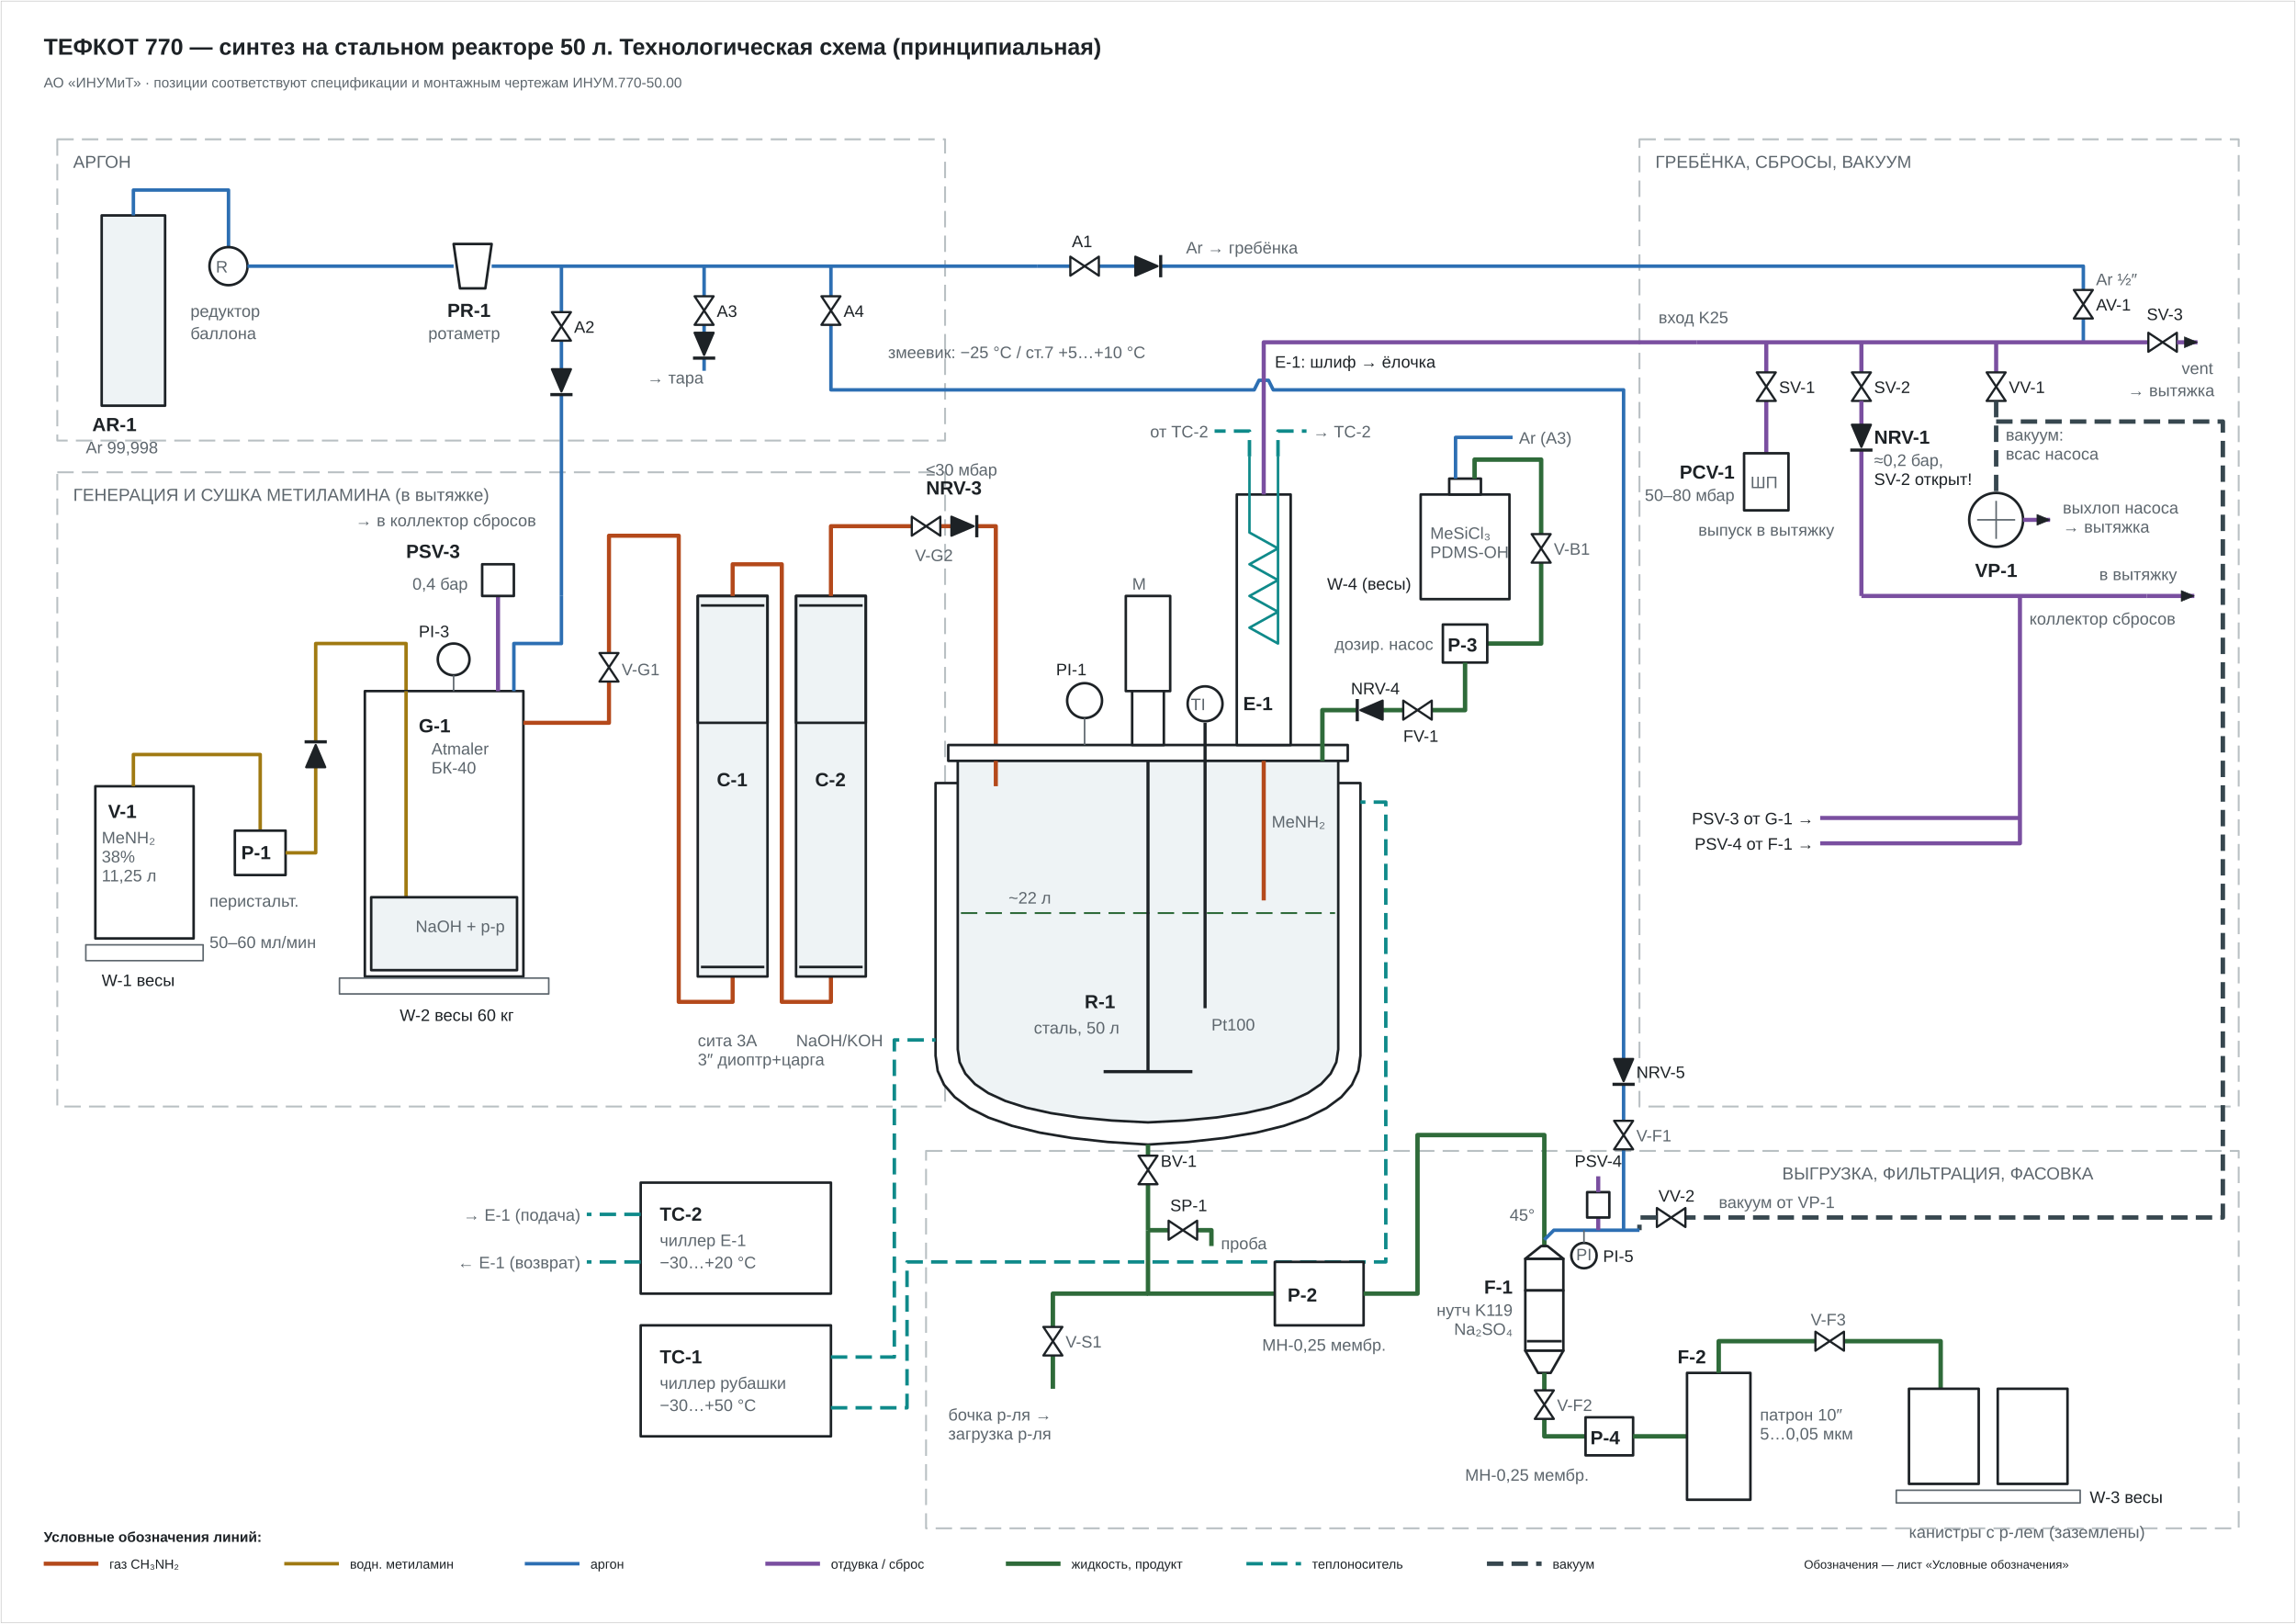
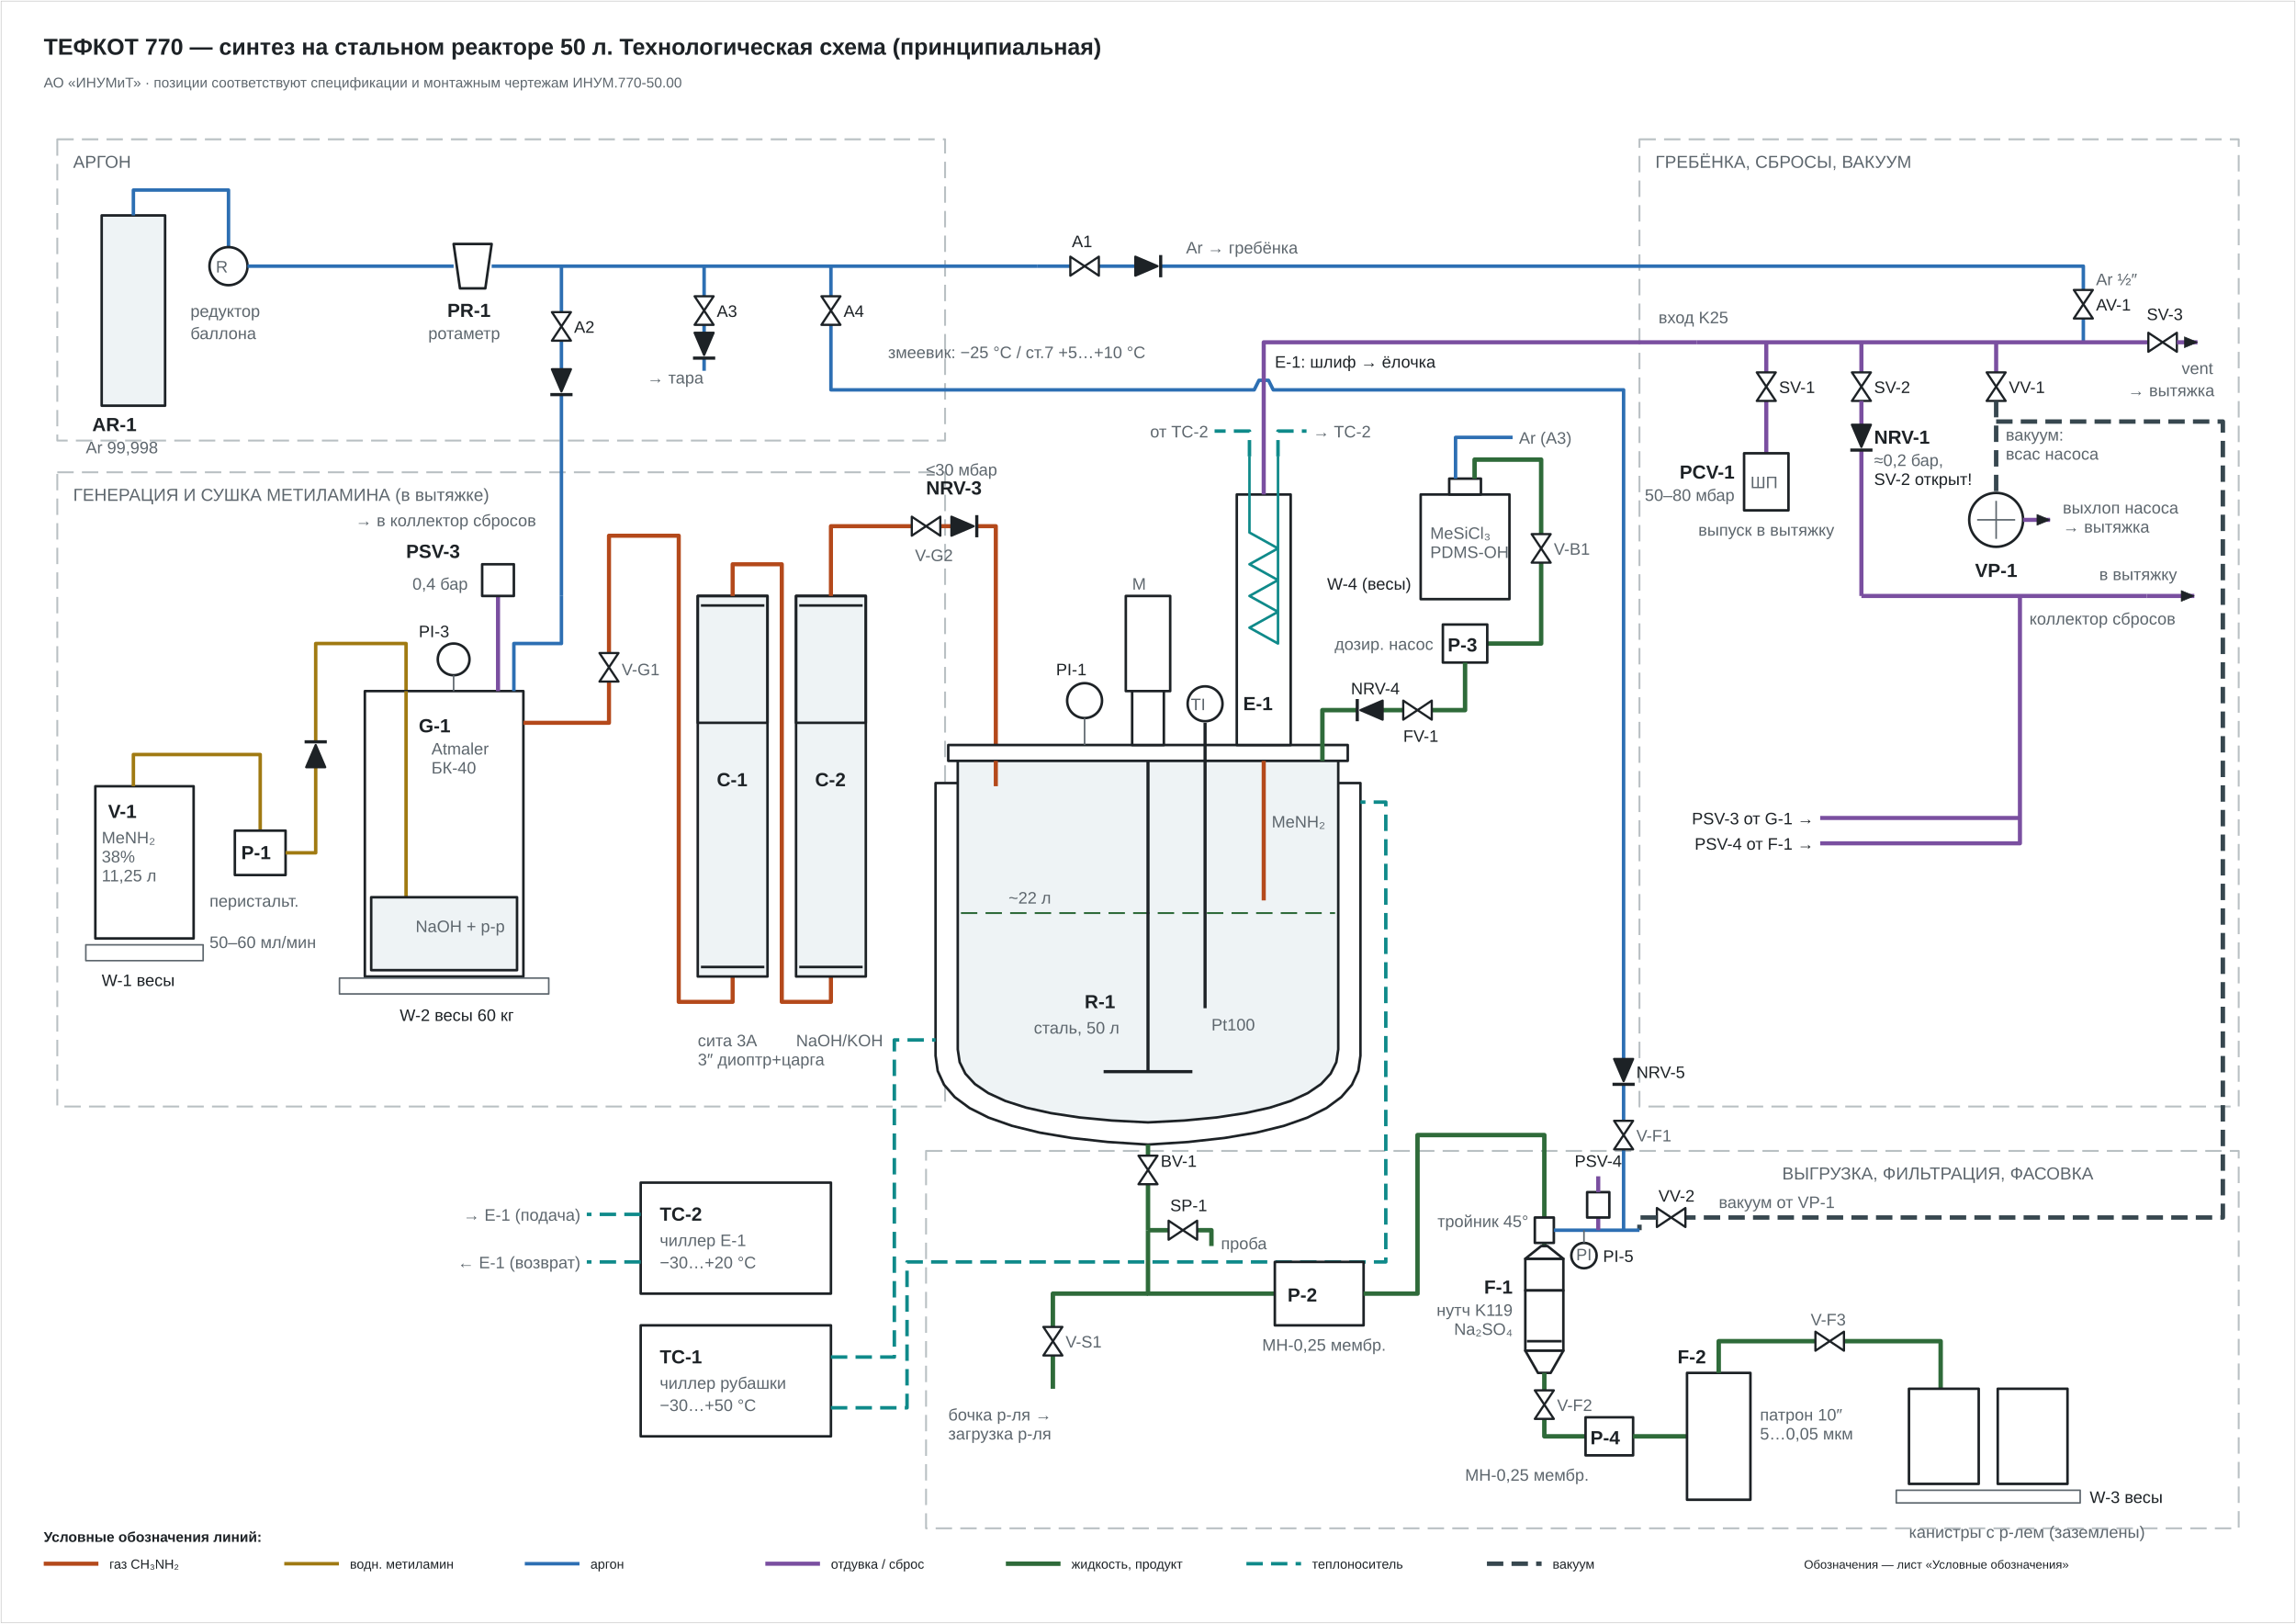
<svg xmlns="http://www.w3.org/2000/svg" viewBox="0 0 420.0 297.0" width="420.0mm" height="297.0mm" font-family="Arial, 'Liberation Sans', sans-serif">
  <rect width="100%" height="100%" fill="#fff" />
  <path d="M0.20,0.20 L419.80,0.20 L419.80,296.80 L0.20,296.80 Z" fill="none" stroke="#bbbbbb" stroke-width="0.1" stroke-linejoin="round" />
  <text x="8.00" y="10.00" font-size="4.2" text-anchor="start" fill="#1d2226" font-weight="bold">ТЕФКОТ 770 — синтез на стальном реакторе 50 л. Технологическая схема (принципиальная)</text>
  <text x="8.00" y="16.00" font-size="2.6" text-anchor="start" fill="#5d666d">АО «ИНУМиТ» · позиции соответствуют спецификации и монтажным чертежам ИНУМ.770-50.00</text>
  <path d="M10.48,25.48 L172.88,25.48 L172.88,80.58 L10.48,80.58 Z" fill="none" stroke="#b9c0c3" stroke-width="0.348" stroke-dasharray="3 1.5" stroke-linejoin="round" />
  <text x="13.38" y="30.70" font-size="3.19" text-anchor="start" fill="#5d666d">АРГОН</text>
  <path d="M10.48,86.38 L172.88,86.38 L172.88,202.38 L10.48,202.38 Z" fill="none" stroke="#b9c0c3" stroke-width="0.348" stroke-dasharray="3 1.5" stroke-linejoin="round" />
  <text x="13.38" y="91.60" font-size="3.19" text-anchor="start" fill="#5d666d">ГЕНЕРАЦИЯ И СУШКА МЕТИЛАМИНА (в вытяжке)</text>
  <path d="M299.90,25.48 L409.52,25.48 L409.52,202.38 L299.90,202.38 Z" fill="none" stroke="#b9c0c3" stroke-width="0.348" stroke-dasharray="3 1.5" stroke-linejoin="round" />
  <text x="302.80" y="30.70" font-size="3.19" text-anchor="start" fill="#5d666d">ГРЕБЁНКА, СБРОСЫ, ВАКУУМ</text>
  <path d="M169.40,210.50 L409.52,210.50 L409.52,279.52 L169.40,279.52 Z" fill="none" stroke="#b9c0c3" stroke-width="0.348" stroke-dasharray="3 1.5" stroke-linejoin="round" />
  <text x="326.00" y="215.72" font-size="3.19" text-anchor="start" fill="#5d666d">ВЫГРУЗКА, ФИЛЬТРАЦИЯ, ФАСОВКА</text>
  <path d="M18.60,39.40 L30.20,39.40 L30.20,74.20 L18.60,74.20 Z" fill="#eef3f5" stroke="#1d2226" stroke-width="0.464" stroke-linejoin="round" />
  <text x="16.86" y="78.84" font-size="3.48" text-anchor="start" fill="#1d2226" font-weight="bold">AR-1</text>
  <text x="15.70" y="82.90" font-size="3.045" text-anchor="start" fill="#5d666d">Ar 99,998</text>
  <path d="M24.40,39.40 L24.40,34.76 L41.80,34.76 L41.80,45.20" fill="none" stroke="#2d6fb3" stroke-width="0.638" stroke-linejoin="round" />
  <circle cx="41.80" cy="48.68" r="3.48" fill="#ffffff" stroke="#1d2226" stroke-width="0.464" />
  <text x="39.48" y="49.84" font-size="3.045" text-anchor="start" fill="#5d666d">R</text>
  <text x="34.84" y="57.96" font-size="3.045" text-anchor="start" fill="#5d666d">редуктор</text>
  <text x="34.84" y="62.02" font-size="3.045" text-anchor="start" fill="#5d666d">баллона</text>
  <path d="M45.28,48.68 L82.98,48.68" fill="none" stroke="#2d6fb3" stroke-width="0.638" stroke-linejoin="round" />
  <path d="M82.98,44.62 L89.94,44.62 L88.78,52.74 L84.14,52.74 Z" fill="#ffffff" stroke="#1d2226" stroke-width="0.464" stroke-linejoin="round" />
  <text x="81.82" y="57.96" font-size="3.48" text-anchor="start" fill="#1d2226" font-weight="bold">PR-1</text>
  <text x="78.34" y="62.02" font-size="3.045" text-anchor="start" fill="#5d666d">ротаметр</text>
  <path d="M89.94,48.68 L169.40,48.68 L189.70,48.68" fill="none" stroke="#2d6fb3" stroke-width="0.638" stroke-linejoin="round" />
  <path d="M102.70,48.68 L102.70,57.09" fill="none" stroke="#2d6fb3" stroke-width="0.638" stroke-linejoin="round" />
  <path d="M102.70,62.31 L102.70,67.53" fill="none" stroke="#2d6fb3" stroke-width="0.638" stroke-linejoin="round" />
  <path d="M102.70,72.17 L102.70,109.00" fill="none" stroke="#2d6fb3" stroke-width="0.638" stroke-linejoin="round" />
  <path d="M100.96,57.09 L104.44,62.31 L100.96,62.31 L104.44,57.09 Z" fill="#ffffff" stroke="#1d2226" stroke-width="0.406" stroke-linejoin="round" />
  <text x="105.02" y="60.86" font-size="3.045" text-anchor="start" fill="#1d2226">A2</text>
  <path d="M100.96,67.53 L102.70,71.59 L104.44,67.53 Z" fill="#1d2226" stroke="#1d2226" stroke-width="0.406" stroke-linejoin="round" />
  <path d="M100.67,72.17 L104.73,72.17" fill="none" stroke="#1d2226" stroke-width="0.58" stroke-linejoin="round" />
  <path d="M128.80,48.68 L128.80,54.19" fill="none" stroke="#2d6fb3" stroke-width="0.638" stroke-linejoin="round" />
  <path d="M128.80,59.41 L128.80,60.86" fill="none" stroke="#2d6fb3" stroke-width="0.638" stroke-linejoin="round" />
  <path d="M128.80,65.50 L128.80,67.82" fill="none" stroke="#2d6fb3" stroke-width="0.638" stroke-linejoin="round" />
  <path d="M127.06,54.19 L130.54,59.41 L127.06,59.41 L130.54,54.19 Z" fill="#ffffff" stroke="#1d2226" stroke-width="0.406" stroke-linejoin="round" />
  <path d="M127.06,60.86 L128.80,64.92 L130.54,60.86 Z" fill="#1d2226" stroke="#1d2226" stroke-width="0.406" stroke-linejoin="round" />
  <path d="M126.77,65.50 L130.83,65.50" fill="none" stroke="#1d2226" stroke-width="0.58" stroke-linejoin="round" />
  <text x="131.12" y="57.96" font-size="3.045" text-anchor="start" fill="#1d2226">A3</text>
  <text x="118.36" y="70.14" font-size="3.045" text-anchor="start" fill="#5d666d">→ тара</text>
  <path d="M152.00,48.68 L152.00,54.19" fill="none" stroke="#2d6fb3" stroke-width="0.638" stroke-linejoin="round" />
  <path d="M152.00,59.41 L152.00,71.30 L229.43,71.30 L230.30,69.56 L232.04,69.56 L232.91,71.30 L297.00,71.30 L297.00,193.68" fill="none" stroke="#2d6fb3" stroke-width="0.638" stroke-linejoin="round" />
  <path d="M297.00,198.32 L297.00,204.99" fill="none" stroke="#2d6fb3" stroke-width="0.638" stroke-linejoin="round" />
  <path d="M297.00,210.21 L297.00,225.00" fill="none" stroke="#2d6fb3" stroke-width="0.638" stroke-linejoin="round" />
  <path d="M150.26,54.19 L153.74,59.41 L150.26,59.41 L153.74,54.19 Z" fill="#ffffff" stroke="#1d2226" stroke-width="0.406" stroke-linejoin="round" />
  <text x="154.32" y="57.96" font-size="3.045" text-anchor="start" fill="#1d2226">A4</text>
  <path d="M295.26,193.68 L297.00,197.74 L298.74,193.68 Z" fill="#1d2226" stroke="#1d2226" stroke-width="0.406" stroke-linejoin="round" />
  <path d="M294.97,198.32 L299.03,198.32" fill="none" stroke="#1d2226" stroke-width="0.58" stroke-linejoin="round" />
  <text x="299.32" y="197.16" font-size="3.045" text-anchor="start" fill="#1d2226">NRV-5</text>
  <path d="M295.26,204.99 L298.74,210.21 L295.26,210.21 L298.74,204.99 Z" fill="#ffffff" stroke="#1d2226" stroke-width="0.406" stroke-linejoin="round" />
  <text x="299.32" y="208.76" font-size="3.045" text-anchor="start" fill="#5d666d">V-F1</text>
  <path d="M189.70,48.68 L195.79,48.68" fill="none" stroke="#2d6fb3" stroke-width="0.638" stroke-linejoin="round" />
  <path d="M201.01,48.68 L207.68,48.68" fill="none" stroke="#2d6fb3" stroke-width="0.638" stroke-linejoin="round" />
  <path d="M212.32,48.68 L381.10,48.68 L381.10,53.03" fill="none" stroke="#2d6fb3" stroke-width="0.638" stroke-linejoin="round" />
  <path d="M381.10,58.25 L381.10,62.60" fill="none" stroke="#2d6fb3" stroke-width="0.638" stroke-linejoin="round" />
  <path d="M195.79,46.94 L201.01,50.42 L201.01,46.94 L195.79,50.42 Z" fill="#ffffff" stroke="#1d2226" stroke-width="0.406" stroke-linejoin="round" />
  <text x="196.08" y="45.20" font-size="3.045" text-anchor="start" fill="#1d2226">A1</text>
  <path d="M207.68,46.94 L211.74,48.68 L207.68,50.42 Z" fill="#1d2226" stroke="#1d2226" stroke-width="0.406" stroke-linejoin="round" />
  <path d="M212.32,46.65 L212.32,50.71" fill="none" stroke="#1d2226" stroke-width="0.58" stroke-linejoin="round" />
  <text x="216.96" y="46.36" font-size="3.045" text-anchor="start" fill="#5d666d">Ar → гребёнка</text>
  <path d="M17.44,143.80 L35.42,143.80 L35.42,171.64 L17.44,171.64 Z" fill="#ffffff" stroke="#1d2226" stroke-width="0.464" stroke-linejoin="round" />
  <text x="19.76" y="149.60" font-size="3.48" text-anchor="start" fill="#1d2226" font-weight="bold">V-1</text>
  <text x="18.60" y="154.24" font-size="3.045" text-anchor="start" fill="#5d666d">MeNH₂</text>
  <text x="18.60" y="157.72" font-size="3.045" text-anchor="start" fill="#5d666d">38%</text>
  <text x="18.60" y="161.20" font-size="3.045" text-anchor="start" fill="#5d666d">11,25 л</text>
  <path d="M15.70,172.80 L37.16,172.80 L37.16,175.70 L15.70,175.70 Z" fill="none" stroke="#5d666d" stroke-width="0.29" stroke-linejoin="round" />
  <text x="18.60" y="180.34" font-size="3.045" text-anchor="start" fill="#1d2226">W-1 весы</text>
  <path d="M24.40,143.80 L24.40,138.00 L47.60,138.00 L47.60,151.92" fill="none" stroke="#a07a12" stroke-width="0.638" stroke-linejoin="round" />
  <path d="M42.96,151.92 L52.24,151.92 L52.24,160.04 L42.96,160.04 Z" fill="#ffffff" stroke="#1d2226" stroke-width="0.464" stroke-linejoin="round" />
  <text x="44.12" y="157.14" font-size="3.48" text-anchor="start" fill="#1d2226" font-weight="bold">P-1</text>
  <text x="38.32" y="165.84" font-size="3.045" text-anchor="start" fill="#5d666d">перистальт.</text>
  <text x="38.32" y="173.38" font-size="3.045" text-anchor="start" fill="#5d666d">50–60 мл/мин</text>
  <path d="M52.24,155.98 L57.75,155.98 L57.75,140.32" fill="none" stroke="#a07a12" stroke-width="0.638" stroke-linejoin="round" />
  <path d="M57.75,135.68 L57.75,117.70 L74.28,117.70 L74.28,126.40" fill="none" stroke="#a07a12" stroke-width="0.638" stroke-linejoin="round" />
  <path d="M56.01,140.32 L57.75,136.26 L59.49,140.32 Z" fill="#1d2226" stroke="#1d2226" stroke-width="0.406" stroke-linejoin="round" />
  <path d="M55.72,135.68 L59.78,135.68" fill="none" stroke="#1d2226" stroke-width="0.58" stroke-linejoin="round" />
  <path d="M66.74,126.40 L95.74,126.40 L95.74,178.60 L66.74,178.60 Z" fill="#ffffff" stroke="#1d2226" stroke-width="0.464" stroke-linejoin="round" />
  <path d="M74.28,126.40 L74.28,172.80" fill="none" stroke="#a07a12" stroke-width="0.638" stroke-linejoin="round" />
  <path d="M67.90,164.10 L94.58,164.10 L94.58,177.44 L67.90,177.44 Z" fill="#eef3f5" stroke="#1d2226" stroke-width="0.464" stroke-linejoin="round" />
  <text x="76.02" y="170.48" font-size="3.045" text-anchor="start" fill="#5d666d">NaOH + р-р</text>
  <text x="76.60" y="133.94" font-size="3.48" text-anchor="start" fill="#1d2226" font-weight="bold">G-1</text>
  <text x="78.92" y="138.00" font-size="3.045" text-anchor="start" fill="#5d666d">Atmaler</text>
  <text x="78.92" y="141.48" font-size="3.045" text-anchor="start" fill="#5d666d">БК-40</text>
  <path d="M62.10,178.89 L100.38,178.89 L100.38,181.79 L62.10,181.79 Z" fill="none" stroke="#5d666d" stroke-width="0.29" stroke-linejoin="round" />
  <text x="73.12" y="186.72" font-size="3.045" text-anchor="start" fill="#1d2226">W-2 весы 60 кг</text>
  <path d="M91.10,126.40 L91.10,117.70 L91.10,109.00" fill="none" stroke="#7a4fa0" stroke-width="0.754" stroke-linejoin="round" />
  <path d="M88.20,103.20 L94.00,103.20 L94.00,109.00 L88.20,109.00 Z" fill="#ffffff" stroke="#1d2226" stroke-width="0.464" stroke-linejoin="round" />
  <text x="74.28" y="102.04" font-size="3.48" text-anchor="start" fill="#1d2226" font-weight="bold">PSV-3</text>
  <text x="75.44" y="107.84" font-size="3.045" text-anchor="start" fill="#5d666d">0,4 бар</text>
  <text x="65.00" y="96.24" font-size="3.045" text-anchor="start" fill="#5d666d">→ в коллектор сбросов</text>
  <circle cx="82.98" cy="120.60" r="2.90" fill="#ffffff" stroke="#1d2226" stroke-width="0.464" />
  <path d="M82.98,123.50 L82.98,126.40" fill="none" stroke="#5d666d" stroke-width="0.29" stroke-linejoin="round" />
  <text x="76.60" y="116.54" font-size="3.045" text-anchor="start" fill="#1d2226">PI-3</text>
  <path d="M102.70,109.00 L102.70,117.70 L94.00,117.70 L94.00,126.40" fill="none" stroke="#2d6fb3" stroke-width="0.638" stroke-linejoin="round" />
  <path d="M95.74,132.20 L111.40,132.20 L111.40,124.66" fill="none" stroke="#b4491b" stroke-width="0.754" stroke-linejoin="round" />
  <path d="M111.40,119.44 L111.40,97.98 L124.16,97.98 L124.16,183.24 L134.02,183.24 L134.02,178.60" fill="none" stroke="#b4491b" stroke-width="0.754" stroke-linejoin="round" />
  <path d="M109.66,119.44 L113.14,124.66 L109.66,124.66 L113.14,119.44 Z" fill="#ffffff" stroke="#1d2226" stroke-width="0.406" stroke-linejoin="round" />
  <text x="113.72" y="123.50" font-size="3.045" text-anchor="start" fill="#5d666d">V-G1</text>
  <path d="M127.64,109.00 L140.40,109.00 L140.40,178.60 L127.64,178.60 Z" fill="#eef3f5" stroke="#1d2226" stroke-width="0.464" stroke-linejoin="round" />
  <path d="M127.64,109.00 L140.40,109.00 L140.40,132.20 L127.64,132.20 Z" fill="none" stroke="#1d2226" stroke-width="0.464" stroke-linejoin="round" />
  <path d="M128.22,110.74 L139.82,110.74" fill="none" stroke="#1d2226" stroke-width="0.464" stroke-linejoin="round" />
  <path d="M128.22,176.86 L139.82,176.86" fill="none" stroke="#1d2226" stroke-width="0.464" stroke-linejoin="round" />
  <text x="131.12" y="143.80" font-size="3.48" text-anchor="start" fill="#1d2226" font-weight="bold">C-1</text>
  <text x="127.64" y="191.36" font-size="3.045" text-anchor="start" fill="#5d666d">сита 3A</text>
  <text x="127.64" y="194.84" font-size="3.045" text-anchor="start" fill="#5d666d">3″ диоптр+царга</text>
  <path d="M134.02,109.00 L134.02,103.20 L143.01,103.20 L143.01,183.24 L152.00,183.24 L152.00,178.60" fill="none" stroke="#b4491b" stroke-width="0.754" stroke-linejoin="round" />
  <path d="M145.62,109.00 L158.38,109.00 L158.38,178.60 L145.62,178.60 Z" fill="#eef3f5" stroke="#1d2226" stroke-width="0.464" stroke-linejoin="round" />
  <path d="M145.62,109.00 L158.38,109.00 L158.38,132.20 L145.62,132.20 Z" fill="none" stroke="#1d2226" stroke-width="0.464" stroke-linejoin="round" />
  <path d="M146.20,110.74 L157.80,110.74" fill="none" stroke="#1d2226" stroke-width="0.464" stroke-linejoin="round" />
  <path d="M146.20,176.86 L157.80,176.86" fill="none" stroke="#1d2226" stroke-width="0.464" stroke-linejoin="round" />
  <text x="149.10" y="143.80" font-size="3.48" text-anchor="start" fill="#1d2226" font-weight="bold">C-2</text>
  <text x="145.62" y="191.36" font-size="3.045" text-anchor="start" fill="#5d666d">NaOH/KOH</text>
  <path d="M152.00,109.00 L152.00,96.24 L166.79,96.24" fill="none" stroke="#b4491b" stroke-width="0.754" stroke-linejoin="round" />
  <path d="M172.01,96.24 L174.04,96.24" fill="none" stroke="#b4491b" stroke-width="0.754" stroke-linejoin="round" />
  <path d="M178.68,96.24 L182.16,96.24 L182.16,136.26" fill="none" stroke="#b4491b" stroke-width="0.754" stroke-linejoin="round" />
  <path d="M166.79,94.50 L172.01,97.98 L172.01,94.50 L166.79,97.98 Z" fill="#ffffff" stroke="#1d2226" stroke-width="0.406" stroke-linejoin="round" />
  <text x="167.37" y="102.62" font-size="3.045" text-anchor="start" fill="#5d666d">V-G2</text>
  <path d="M174.04,94.50 L178.10,96.24 L174.04,97.98 Z" fill="#1d2226" stroke="#1d2226" stroke-width="0.406" stroke-linejoin="round" />
  <path d="M178.68,94.21 L178.68,98.27" fill="none" stroke="#1d2226" stroke-width="0.58" stroke-linejoin="round" />
  <text x="169.40" y="90.44" font-size="3.48" text-anchor="start" fill="#1d2226" font-weight="bold">NRV-3</text>
  <text x="169.40" y="86.96" font-size="3.045" text-anchor="start" fill="#5d666d">≤30 мбар</text>
  <path d="M171.14,143.22 L171.14,193.10 L171.53,195.87 L172.69,198.39 L174.64,200.65 L177.36,202.66 L180.85,204.41 L185.13,205.91 L190.18,207.15 L196.01,208.13 L202.62,208.86 L210.00,209.34 L217.38,208.86 L223.99,208.13 L229.82,207.15 L234.87,205.91 L239.14,204.41 L242.64,202.66 L245.36,200.65 L247.31,198.39 L248.47,195.87 L248.86,193.10 L248.86,143.22 Z" fill="#ffffff" stroke="#1d2226" stroke-width="0.464" stroke-linejoin="round" />
  <path d="M175.20,138.00 L175.20,191.94 L175.55,194.27 L176.59,196.37 L178.33,198.26 L180.77,199.92 L183.90,201.36 L187.73,202.59 L192.25,203.59 L197.47,204.38 L203.39,204.94 L210.00,205.28 L216.61,204.94 L222.53,204.38 L227.75,203.59 L232.27,202.59 L236.10,201.36 L239.23,199.92 L241.67,198.26 L243.41,196.37 L244.45,194.27 L244.80,191.94 L244.80,138.00 Z" fill="#eef3f5" stroke="#1d2226" stroke-width="0.464" stroke-linejoin="round" />
  <path d="M173.46,136.26 L246.54,136.26 L246.54,139.16 L173.46,139.16 Z" fill="#ffffff" stroke="#1d2226" stroke-width="0.464" stroke-linejoin="round" />
  <path d="M175.78,167.00 L244.22,167.00" fill="none" stroke="#2f6b3a" stroke-width="0.348" stroke-dasharray="3 1.5" stroke-linejoin="round" />
  <text x="184.48" y="165.26" font-size="3.045" text-anchor="start" fill="#5d666d">~22 л</text>
  <text x="198.40" y="184.40" font-size="3.48" text-anchor="start" fill="#1d2226" font-weight="bold">R-1</text>
  <text x="189.12" y="189.04" font-size="3.045" text-anchor="start" fill="#5d666d">сталь, 50 л</text>
  <path d="M182.16,139.16 L182.16,143.80" fill="none" stroke="#b4491b" stroke-width="0.754" stroke-linejoin="round" />
  <path d="M231.17,139.16 L231.17,164.68" fill="none" stroke="#b4491b" stroke-width="0.754" stroke-linejoin="round" />
  <text x="232.62" y="151.34" font-size="3.045" text-anchor="start" fill="#5d666d">MeNH₂</text>
  <circle cx="198.40" cy="128.14" r="3.19" fill="#ffffff" stroke="#1d2226" stroke-width="0.464" />
  <path d="M198.40,131.33 L198.40,136.26" fill="none" stroke="#5d666d" stroke-width="0.29" stroke-linejoin="round" />
  <text x="193.18" y="123.50" font-size="3.045" text-anchor="start" fill="#1d2226">PI-1</text>
  <path d="M205.94,109.00 L214.06,109.00 L214.06,126.40 L205.94,126.40 Z" fill="#ffffff" stroke="#1d2226" stroke-width="0.464" stroke-linejoin="round" />
  <text x="207.10" y="107.84" font-size="3.045" text-anchor="start" fill="#5d666d">M</text>
  <path d="M207.10,126.40 L212.90,126.40 L212.90,136.26 L207.10,136.26 Z" fill="#ffffff" stroke="#1d2226" stroke-width="0.464" stroke-linejoin="round" />
  <path d="M210.00,139.16 L210.00,196.00" fill="none" stroke="#1d2226" stroke-width="0.58" stroke-linejoin="round" />
  <path d="M201.88,196.00 L218.12,196.00" fill="none" stroke="#1d2226" stroke-width="0.58" stroke-linejoin="round" />
  <path d="M220.44,132.20 L220.44,184.40" fill="none" stroke="#1d2226" stroke-width="0.58" stroke-linejoin="round" />
  <circle cx="220.44" cy="128.72" r="3.19" fill="#ffffff" stroke="#1d2226" stroke-width="0.464" />
  <text x="217.83" y="129.88" font-size="3.045" text-anchor="start" fill="#5d666d">TI</text>
  <text x="221.60" y="188.46" font-size="3.045" text-anchor="start" fill="#5d666d">Pt100</text>
  <path d="M226.24,90.44 L236.10,90.44 L236.10,136.26 L226.24,136.26 Z" fill="#ffffff" stroke="#1d2226" stroke-width="0.464" stroke-linejoin="round" />
  <path d="M228.56,83.48 L228.56,97.40 L233.78,100.30 L228.56,103.20 L233.78,106.10 L228.56,109.00 L233.78,111.90 L228.56,114.80 L233.78,117.70 L233.78,83.48" fill="none" stroke="#0f8a8a" stroke-width="0.464" stroke-linejoin="round" />
  <path d="M228.56,83.48 L228.56,78.84 L222.18,78.84" fill="none" stroke="#0f8a8a" stroke-width="0.638" stroke-dasharray="3 1.5" stroke-linejoin="round" />
  <path d="M233.78,83.48 L233.78,78.84 L239.00,78.84" fill="none" stroke="#0f8a8a" stroke-width="0.638" stroke-dasharray="3 1.5" stroke-linejoin="round" />
  <text x="240.16" y="80.00" font-size="3.045" text-anchor="start" fill="#5d666d">→ TC-2</text>
  <text x="221.02" y="80.00" font-size="3.045" text-anchor="end" fill="#5d666d">от TC-2</text>
  <text x="227.40" y="129.88" font-size="3.48" text-anchor="start" fill="#1d2226" font-weight="bold">E-1</text>
  <text x="162.44" y="65.50" font-size="3.045" text-anchor="start" fill="#5d666d">змеевик: −25 °C / ст.7 +5…+10 °C</text>
  <path d="M259.88,90.44 L276.12,90.44 L276.12,109.58 L259.88,109.58 Z" fill="#ffffff" stroke="#1d2226" stroke-width="0.464" stroke-linejoin="round" />
  <path d="M265.10,87.54 L270.90,87.54 L270.90,90.44 L265.10,90.44 Z" fill="#ffffff" stroke="#1d2226" stroke-width="0.464" stroke-linejoin="round" />
  <text x="261.62" y="98.56" font-size="3.045" text-anchor="start" fill="#5d666d">MeSiCl₃</text>
  <text x="261.62" y="102.04" font-size="3.045" text-anchor="start" fill="#5d666d">PDMS-OH</text>
  <text x="258.14" y="107.84" font-size="3.045" text-anchor="end" fill="#1d2226">W-4 (весы)</text>
  <path d="M266.26,87.54 L266.26,80.00 L276.70,80.00" fill="none" stroke="#2d6fb3" stroke-width="0.638" stroke-linejoin="round" />
  <text x="277.86" y="81.16" font-size="3.045" text-anchor="start" fill="#5d666d">Ar (A3)</text>
  <path d="M269.74,87.54 L269.74,84.06 L281.92,84.06 L281.92,97.69" fill="none" stroke="#2f6b3a" stroke-width="0.812" stroke-linejoin="round" />
  <path d="M281.92,102.91 L281.92,117.70 L272.06,117.70" fill="none" stroke="#2f6b3a" stroke-width="0.812" stroke-linejoin="round" />
  <path d="M280.18,97.69 L283.66,102.91 L280.18,102.91 L283.66,97.69 Z" fill="#ffffff" stroke="#1d2226" stroke-width="0.406" stroke-linejoin="round" />
  <text x="284.24" y="101.46" font-size="3.045" text-anchor="start" fill="#5d666d">V-B1</text>
  <path d="M263.94,114.22 L272.06,114.22 L272.06,121.18 L263.94,121.18 Z" fill="#ffffff" stroke="#1d2226" stroke-width="0.464" stroke-linejoin="round" />
  <text x="264.81" y="119.15" font-size="3.48" text-anchor="start" fill="#1d2226" font-weight="bold">P-3</text>
  <text x="262.20" y="118.86" font-size="3.045" text-anchor="end" fill="#5d666d">дозир. насос</text>
  <path d="M268.00,121.18 L268.00,129.88 L261.91,129.88" fill="none" stroke="#2f6b3a" stroke-width="0.812" stroke-linejoin="round" />
  <path d="M256.69,129.88 L252.92,129.88" fill="none" stroke="#2f6b3a" stroke-width="0.812" stroke-linejoin="round" />
  <path d="M248.28,129.88 L241.90,129.88 L241.90,139.16" fill="none" stroke="#2f6b3a" stroke-width="0.812" stroke-linejoin="round" />
  <path d="M256.69,128.14 L261.91,131.62 L261.91,128.14 L256.69,131.62 Z" fill="#ffffff" stroke="#1d2226" stroke-width="0.406" stroke-linejoin="round" />
  <text x="256.69" y="135.68" font-size="3.045" text-anchor="start" fill="#1d2226">FV-1</text>
  <path d="M252.92,128.14 L248.86,129.88 L252.92,131.62 Z" fill="#1d2226" stroke="#1d2226" stroke-width="0.406" stroke-linejoin="round" />
  <path d="M248.28,127.85 L248.28,131.91" fill="none" stroke="#1d2226" stroke-width="0.58" stroke-linejoin="round" />
  <text x="247.12" y="126.98" font-size="3.045" text-anchor="start" fill="#1d2226">NRV-4</text>
  <path d="M231.17,90.44 L231.17,62.60 L310.34,62.60" fill="none" stroke="#7a4fa0" stroke-width="0.754" stroke-linejoin="round" />
  <text x="233.20" y="67.24" font-size="3.045" text-anchor="start" fill="#1d2226">E-1: шлиф → ёлочка</text>
  <path d="M117.20,242.40 L152.00,242.40 L152.00,262.70 L117.20,262.70 Z" fill="#ffffff" stroke="#1d2226" stroke-width="0.464" stroke-linejoin="round" />
  <text x="120.68" y="249.36" font-size="3.48" text-anchor="start" fill="#1d2226" font-weight="bold">TC-1</text>
  <text x="120.68" y="254.00" font-size="3.045" text-anchor="start" fill="#5d666d">чиллер рубашки</text>
  <text x="120.68" y="258.06" font-size="3.045" text-anchor="start" fill="#5d666d">−30…+50 °C</text>
  <path d="M117.20,216.30 L152.00,216.30 L152.00,236.60 L117.20,236.60 Z" fill="#ffffff" stroke="#1d2226" stroke-width="0.464" stroke-linejoin="round" />
  <text x="120.68" y="223.26" font-size="3.48" text-anchor="start" fill="#1d2226" font-weight="bold">TC-2</text>
  <text x="120.68" y="227.90" font-size="3.045" text-anchor="start" fill="#5d666d">чиллер E-1</text>
  <text x="120.68" y="231.96" font-size="3.045" text-anchor="start" fill="#5d666d">−30…+20 °C</text>
  <path d="M117.20,222.10 L107.34,222.10" fill="none" stroke="#0f8a8a" stroke-width="0.638" stroke-dasharray="3 1.5" stroke-linejoin="round" />
  <text x="106.18" y="223.26" font-size="3.045" text-anchor="end" fill="#5d666d">→ E-1 (подача)</text>
  <path d="M117.20,230.80 L107.34,230.80" fill="none" stroke="#0f8a8a" stroke-width="0.638" stroke-dasharray="3 1.5" stroke-linejoin="round" />
  <text x="106.18" y="231.96" font-size="3.045" text-anchor="end" fill="#5d666d">← E-1 (возврат)</text>
  <path d="M152.00,248.20 L163.60,248.20 L163.60,190.20 L171.14,190.20" fill="none" stroke="#0f8a8a" stroke-width="0.638" stroke-dasharray="3 1.5" stroke-linejoin="round" />
  <path d="M152.00,257.48 L165.92,257.48 L165.92,230.80 L253.50,230.80 L253.50,146.70 L248.86,146.70" fill="none" stroke="#0f8a8a" stroke-width="0.638" stroke-dasharray="3 1.5" stroke-linejoin="round" />
  <path d="M310.34,62.60 L392.99,62.60" fill="none" stroke="#7a4fa0" stroke-width="0.754" stroke-linejoin="round" />
  <text x="303.38" y="59.12" font-size="3.045" text-anchor="start" fill="#5d666d">вход K25</text>
  <path d="M323.10,62.60 L323.10,68.11" fill="none" stroke="#7a4fa0" stroke-width="0.754" stroke-linejoin="round" />
  <path d="M323.10,73.33 L323.10,82.90" fill="none" stroke="#7a4fa0" stroke-width="0.754" stroke-linejoin="round" />
  <path d="M321.36,68.11 L324.84,73.33 L321.36,73.33 L324.84,68.11 Z" fill="#ffffff" stroke="#1d2226" stroke-width="0.406" stroke-linejoin="round" />
  <text x="325.42" y="71.88" font-size="3.045" text-anchor="start" fill="#1d2226">SV-1</text>
  <path d="M319.04,82.90 L327.16,82.90 L327.16,93.34 L319.04,93.34 Z" fill="#ffffff" stroke="#1d2226" stroke-width="0.464" stroke-linejoin="round" />
  <text x="320.20" y="89.28" font-size="3.045" text-anchor="start" fill="#5d666d">ШП</text>
  <text x="317.30" y="87.54" font-size="3.48" text-anchor="end" fill="#1d2226" font-weight="bold">PCV-1</text>
  <text x="317.30" y="91.60" font-size="3.045" text-anchor="end" fill="#5d666d">50–80 мбар</text>
  <text x="323.10" y="97.98" font-size="3.045" text-anchor="middle" fill="#5d666d">выпуск в вытяжку</text>
  <path d="M340.50,62.60 L340.50,68.11" fill="none" stroke="#7a4fa0" stroke-width="0.754" stroke-linejoin="round" />
  <path d="M338.76,68.11 L342.24,73.33 L338.76,73.33 L342.24,68.11 Z" fill="#ffffff" stroke="#1d2226" stroke-width="0.406" stroke-linejoin="round" />
  <text x="342.82" y="71.88" font-size="3.045" text-anchor="start" fill="#1d2226">SV-2</text>
  <path d="M340.50,73.33 L340.50,77.68" fill="none" stroke="#7a4fa0" stroke-width="0.754" stroke-linejoin="round" />
  <path d="M340.50,82.32 L340.50,109.00" fill="none" stroke="#7a4fa0" stroke-width="0.754" stroke-linejoin="round" />
  <path d="M338.76,77.68 L340.50,81.74 L342.24,77.68 Z" fill="#1d2226" stroke="#1d2226" stroke-width="0.406" stroke-linejoin="round" />
  <path d="M338.47,82.32 L342.53,82.32" fill="none" stroke="#1d2226" stroke-width="0.58" stroke-linejoin="round" />
  <text x="342.82" y="81.16" font-size="3.48" text-anchor="start" fill="#1d2226" font-weight="bold">NRV-1</text>
  <text x="342.82" y="85.22" font-size="3.045" text-anchor="start" fill="#5d666d">≈0,2 бар,</text>
  <text x="342.82" y="88.70" font-size="3.045" text-anchor="start" fill="#1d2226">SV-2 открыт!</text>
  <path d="M365.15,62.60 L365.15,68.11" fill="none" stroke="#7a4fa0" stroke-width="0.754" stroke-linejoin="round" />
  <path d="M363.41,68.11 L366.89,73.33 L363.41,73.33 L366.89,68.11 Z" fill="#ffffff" stroke="#1d2226" stroke-width="0.406" stroke-linejoin="round" />
  <text x="367.47" y="71.88" font-size="3.045" text-anchor="start" fill="#1d2226">VV-1</text>
  <path d="M365.15,73.33 L365.15,90.15" fill="none" stroke="#37474f" stroke-width="0.812" stroke-dasharray="3 1.5" stroke-linejoin="round" />
  <path d="M365.15,77.10 L406.62,77.10 L406.62,222.68 L308.31,222.68" fill="none" stroke="#37474f" stroke-width="0.812" stroke-dasharray="3 1.5" stroke-linejoin="round" />
  <path d="M303.09,220.94 L308.31,224.42 L308.31,220.94 L303.09,224.42 Z" fill="#ffffff" stroke="#1d2226" stroke-width="0.406" stroke-linejoin="round" />
  <path d="M303.09,222.68 L299.90,222.68 L299.90,225.00" fill="none" stroke="#37474f" stroke-width="0.812" stroke-dasharray="3 1.5" stroke-linejoin="round" />
  <text x="303.38" y="219.78" font-size="3.045" text-anchor="start" fill="#1d2226">VV-2</text>
  <text x="314.40" y="220.94" font-size="3.045" text-anchor="start" fill="#5d666d">вакуум от VP-1</text>
  <text x="366.89" y="80.58" font-size="3.045" text-anchor="start" fill="#5d666d">вакуум:</text>
  <text x="366.89" y="84.06" font-size="3.045" text-anchor="start" fill="#5d666d">всас насоса</text>
  <circle cx="365.15" cy="95.08" r="4.93" fill="#ffffff" stroke="#1d2226" stroke-width="0.464" />
  <path d="M361.67,95.08 L368.63,95.08" fill="none" stroke="#5d666d" stroke-width="0.29" stroke-linejoin="round" />
  <path d="M365.15,91.60 L365.15,98.56" fill="none" stroke="#5d666d" stroke-width="0.29" stroke-linejoin="round" />
  <text x="365.15" y="105.52" font-size="3.48" text-anchor="middle" fill="#1d2226" font-weight="bold">VP-1</text>
  <path d="M370.08,95.08 L375.01,95.08" fill="none" stroke="#7a4fa0" stroke-width="0.754" stroke-linejoin="round" />
  <path d="M375.01,95.08 L372.61,96.08 L372.61,94.08 Z" fill="#1d2226" stroke="#1d2226" stroke-width="0.1" stroke-linejoin="round" />
  <text x="377.33" y="93.92" font-size="3.045" text-anchor="start" fill="#5d666d">выхлоп насоса</text>
  <text x="377.33" y="97.40" font-size="3.045" text-anchor="start" fill="#5d666d">→ вытяжка</text>
  <path d="M379.36,53.03 L382.84,58.25 L379.36,58.25 L382.84,53.03 Z" fill="#ffffff" stroke="#1d2226" stroke-width="0.406" stroke-linejoin="round" />
  <text x="383.42" y="56.80" font-size="3.045" text-anchor="start" fill="#1d2226">AV-1</text>
  <text x="383.42" y="52.16" font-size="3.045" text-anchor="start" fill="#5d666d">Ar ½″</text>
  <path d="M392.99,60.86 L398.21,64.34 L398.21,60.86 L392.99,64.34 Z" fill="#ffffff" stroke="#1d2226" stroke-width="0.406" stroke-linejoin="round" />
  <text x="392.70" y="58.54" font-size="3.045" text-anchor="start" fill="#1d2226">SV-3</text>
  <path d="M398.21,62.60 L401.98,62.60" fill="none" stroke="#7a4fa0" stroke-width="0.754" stroke-linejoin="round" />
  <path d="M401.98,62.60 L399.58,63.60 L399.58,61.60 Z" fill="#1d2226" stroke="#1d2226" stroke-width="0.1" stroke-linejoin="round" />
  <text x="399.08" y="68.40" font-size="3.045" text-anchor="start" fill="#5d666d">vent</text>
  <text x="389.22" y="72.46" font-size="3.045" text-anchor="start" fill="#5d666d">→ вытяжка</text>
  <path d="M340.50,109.00 L392.70,109.00" fill="none" stroke="#7a4fa0" stroke-width="0.754" stroke-linejoin="round" />
  <path d="M392.70,109.00 L401.40,109.00" fill="none" stroke="#7a4fa0" stroke-width="0.754" stroke-linejoin="round" />
  <path d="M401.40,109.00 L399.00,110.00 L399.00,108.00 Z" fill="#1d2226" stroke="#1d2226" stroke-width="0.1" stroke-linejoin="round" />
  <text x="371.24" y="114.22" font-size="3.045" text-anchor="start" fill="#5d666d">коллектор сбросов</text>
  <text x="384.00" y="106.10" font-size="3.045" text-anchor="start" fill="#5d666d">в вытяжку</text>
  <text x="331.80" y="150.76" font-size="3.045" text-anchor="end" fill="#1d2226">PSV-3 от G-1 →</text>
  <path d="M332.96,149.60 L369.50,149.60" fill="none" stroke="#7a4fa0" stroke-width="0.754" stroke-linejoin="round" />
  <text x="331.80" y="155.40" font-size="3.045" text-anchor="end" fill="#1d2226">PSV-4 от F-1 →</text>
  <path d="M332.96,154.24 L369.50,154.24 L369.50,109.00" fill="none" stroke="#7a4fa0" stroke-width="0.754" stroke-linejoin="round" />
  <path d="M210.00,209.34 L210.00,211.37" fill="none" stroke="#2f6b3a" stroke-width="0.812" stroke-linejoin="round" />
  <path d="M210.00,216.59 L210.00,225.00" fill="none" stroke="#2f6b3a" stroke-width="0.812" stroke-linejoin="round" />
  <path d="M208.26,211.37 L211.74,216.59 L208.26,216.59 L211.74,211.37 Z" fill="#ffffff" stroke="#1d2226" stroke-width="0.406" stroke-linejoin="round" />
  <text x="212.32" y="213.40" font-size="3.045" text-anchor="start" fill="#1d2226">BV-1</text>
  <path d="M210.00,225.00 L210.00,236.60 L233.20,236.60" fill="none" stroke="#2f6b3a" stroke-width="0.812" stroke-linejoin="round" />
  <path d="M210.00,225.00 L213.77,225.00" fill="none" stroke="#2f6b3a" stroke-width="0.812" stroke-linejoin="round" />
  <path d="M218.99,225.00 L221.60,225.00 L221.60,227.90" fill="none" stroke="#2f6b3a" stroke-width="0.812" stroke-linejoin="round" />
  <path d="M213.77,223.26 L218.99,226.74 L218.99,223.26 L213.77,226.74 Z" fill="#ffffff" stroke="#1d2226" stroke-width="0.406" stroke-linejoin="round" />
  <text x="214.06" y="221.52" font-size="3.045" text-anchor="start" fill="#1d2226">SP-1</text>
  <text x="223.34" y="228.48" font-size="3.045" text-anchor="start" fill="#5d666d">проба</text>
  <path d="M210.00,236.60 L192.60,236.60 L192.60,242.69" fill="none" stroke="#2f6b3a" stroke-width="0.812" stroke-linejoin="round" />
  <path d="M192.60,247.91 L192.60,254.00" fill="none" stroke="#2f6b3a" stroke-width="0.812" stroke-linejoin="round" />
  <path d="M190.86,242.69 L194.34,247.91 L190.86,247.91 L194.34,242.69 Z" fill="#ffffff" stroke="#1d2226" stroke-width="0.406" stroke-linejoin="round" />
  <text x="194.92" y="246.46" font-size="3.045" text-anchor="start" fill="#5d666d">V-S1</text>
  <text x="173.46" y="259.80" font-size="3.045" text-anchor="start" fill="#5d666d">бочка р-ля →</text>
  <text x="173.46" y="263.28" font-size="3.045" text-anchor="start" fill="#5d666d">загрузка р-ля</text>
  <path d="M233.20,230.80 L249.44,230.80 L249.44,242.40 L233.20,242.40 Z" fill="#ffffff" stroke="#1d2226" stroke-width="0.464" stroke-linejoin="round" />
  <text x="235.52" y="238.05" font-size="3.48" text-anchor="start" fill="#1d2226" font-weight="bold">P-2</text>
  <text x="230.88" y="247.04" font-size="3.045" text-anchor="start" fill="#5d666d">МН-0,25 мембр.</text>
  <path d="M249.44,236.60 L259.30,236.60 L259.30,207.60 L282.50,207.60 L282.50,227.90" fill="none" stroke="#2f6b3a" stroke-width="0.812" stroke-linejoin="round" />
  <path d="M281.92,227.90 L283.08,227.90 L285.98,230.22 L279.02,230.22 Z" fill="#ffffff" stroke="#1d2226" stroke-width="0.464" stroke-linejoin="round" />
  <path d="M279.02,230.22 L285.98,230.22 L285.98,236.02 L279.02,236.02 Z" fill="none" stroke="#1d2226" stroke-width="0.464" stroke-linejoin="round" />
  <path d="M279.02,236.02 L285.98,236.02 L285.98,247.04 L279.02,247.04 Z" fill="#ffffff" stroke="#1d2226" stroke-width="0.464" stroke-linejoin="round" />
  <path d="M279.31,245.30 L285.69,245.30" fill="none" stroke="#1d2226" stroke-width="0.464" stroke-linejoin="round" />
  <path d="M279.02,247.04 L285.98,247.04 L283.66,251.10 L281.34,251.10 Z" fill="#ffffff" stroke="#1d2226" stroke-width="0.464" stroke-linejoin="round" />
  <text x="276.70" y="236.60" font-size="3.48" text-anchor="end" fill="#1d2226" font-weight="bold">F-1</text>
  <text x="276.70" y="240.66" font-size="3.045" text-anchor="end" fill="#5d666d">нутч K119</text>
  <text x="276.70" y="244.14" font-size="3.045" text-anchor="end" fill="#5d666d">Na₂SO₄</text>
-   <path d="M282.50,226.74 L284.24,225.00 L299.90,225.00" fill="none" stroke="#2d6fb3" stroke-width="0.638" stroke-linejoin="round" />
-   <text x="280.76" y="223.26" font-size="3.045" text-anchor="end" fill="#5d666d">45°</text>
+   <path d="M280.76,222.68 L284.24,222.68 L284.24,227.32 L280.76,227.32 Z" fill="#ffffff" stroke="#1d2226" stroke-width="0.464" stroke-linejoin="round" />
+   <path d="M284.24,225.00 L299.90,225.00" fill="none" stroke="#2d6fb3" stroke-width="0.638" stroke-linejoin="round" />
+   <text x="279.60" y="224.42" font-size="3.045" text-anchor="end" fill="#5d666d">тройник 45°</text>
  <circle cx="289.75" cy="229.64" r="2.32" fill="#ffffff" stroke="#1d2226" stroke-width="0.464" />
  <text x="289.75" y="230.51" font-size="3.045" text-anchor="middle" fill="#5d666d">PI</text>
  <path d="M289.75,225.00 L289.75,227.32" fill="none" stroke="#5d666d" stroke-width="0.29" stroke-linejoin="round" />
  <text x="293.23" y="230.80" font-size="3.045" text-anchor="start" fill="#1d2226">PI-5</text>
  <path d="M292.36,225.00 L292.36,222.68" fill="none" stroke="#7a4fa0" stroke-width="0.754" stroke-linejoin="round" />
  <path d="M290.33,218.04 L294.39,218.04 L294.39,222.68 L290.33,222.68 Z" fill="#ffffff" stroke="#1d2226" stroke-width="0.464" stroke-linejoin="round" />
  <path d="M292.36,218.04 L292.36,215.14" fill="none" stroke="#7a4fa0" stroke-width="0.754" stroke-linejoin="round" />
  <text x="292.36" y="213.40" font-size="3.045" text-anchor="middle" fill="#1d2226">PSV-4</text>
  <path d="M282.50,251.10 L282.50,254.29" fill="none" stroke="#2f6b3a" stroke-width="0.812" stroke-linejoin="round" />
  <path d="M282.50,259.51 L282.50,262.70 L290.04,262.70" fill="none" stroke="#2f6b3a" stroke-width="0.812" stroke-linejoin="round" />
  <path d="M290.04,259.22 L298.74,259.22 L298.74,266.18 L290.04,266.18 Z" fill="#ffffff" stroke="#1d2226" stroke-width="0.464" stroke-linejoin="round" />
  <text x="290.91" y="264.15" font-size="3.48" text-anchor="start" fill="#1d2226" font-weight="bold">P-4</text>
  <text x="268.00" y="270.82" font-size="3.045" text-anchor="start" fill="#5d666d">МН-0,25 мембр.</text>
  <path d="M298.74,262.70 L308.60,262.70" fill="none" stroke="#2f6b3a" stroke-width="0.812" stroke-linejoin="round" />
  <path d="M280.76,254.29 L284.24,259.51 L280.76,259.51 L284.24,254.29 Z" fill="#ffffff" stroke="#1d2226" stroke-width="0.406" stroke-linejoin="round" />
  <text x="284.82" y="258.06" font-size="3.045" text-anchor="start" fill="#5d666d">V-F2</text>
  <path d="M308.60,251.10 L320.20,251.10 L320.20,274.30 L308.60,274.30 Z" fill="#ffffff" stroke="#1d2226" stroke-width="0.464" stroke-linejoin="round" />
  <text x="306.86" y="249.36" font-size="3.48" text-anchor="start" fill="#1d2226" font-weight="bold">F-2</text>
  <text x="321.94" y="259.80" font-size="3.045" text-anchor="start" fill="#5d666d">патрон 10″</text>
  <text x="321.94" y="263.28" font-size="3.045" text-anchor="start" fill="#5d666d">5…0,05 мкм</text>
  <path d="M314.40,251.10 L314.40,245.30 L332.09,245.30" fill="none" stroke="#2f6b3a" stroke-width="0.812" stroke-linejoin="round" />
  <path d="M337.31,245.30 L355.00,245.30 L355.00,254.00" fill="none" stroke="#2f6b3a" stroke-width="0.812" stroke-linejoin="round" />
  <path d="M332.09,243.56 L337.31,247.04 L337.31,243.56 L332.09,247.04 Z" fill="#ffffff" stroke="#1d2226" stroke-width="0.406" stroke-linejoin="round" />
  <text x="331.22" y="242.40" font-size="3.045" text-anchor="start" fill="#5d666d">V-F3</text>
  <path d="M349.20,254.00 L361.96,254.00 L361.96,271.40 L349.20,271.40 Z" fill="#ffffff" stroke="#1d2226" stroke-width="0.464" stroke-linejoin="round" />
  <path d="M365.44,254.00 L378.20,254.00 L378.20,271.40 L365.44,271.40 Z" fill="#ffffff" stroke="#1d2226" stroke-width="0.464" stroke-linejoin="round" />
  <path d="M346.88,272.56 L380.52,272.56 L380.52,274.88 L346.88,274.88 Z" fill="none" stroke="#5d666d" stroke-width="0.29" stroke-linejoin="round" />
  <text x="382.26" y="274.88" font-size="3.045" text-anchor="start" fill="#1d2226">W-3 весы</text>
  <text x="349.20" y="281.26" font-size="3.045" text-anchor="start" fill="#5d666d">канистры с р-лем (заземлены)</text>
  <text x="8.00" y="282.00" font-size="2.6" text-anchor="start" fill="#1d2226" font-weight="bold">Условные обозначения линий:</text>
  <path d="M8.00,286.00 L18.00,286.00" fill="none" stroke="#b4491b" stroke-width="0.754" stroke-linejoin="round" />
  <text x="20.00" y="286.90" font-size="2.4" text-anchor="start" fill="#1d2226">газ CH₃NH₂</text>
  <path d="M52.00,286.00 L62.00,286.00" fill="none" stroke="#a07a12" stroke-width="0.638" stroke-linejoin="round" />
  <text x="64.00" y="286.90" font-size="2.4" text-anchor="start" fill="#1d2226">водн. метиламин</text>
  <path d="M96.00,286.00 L106.00,286.00" fill="none" stroke="#2d6fb3" stroke-width="0.638" stroke-linejoin="round" />
  <text x="108.00" y="286.90" font-size="2.4" text-anchor="start" fill="#1d2226">аргон</text>
  <path d="M140.00,286.00 L150.00,286.00" fill="none" stroke="#7a4fa0" stroke-width="0.754" stroke-linejoin="round" />
  <text x="152.00" y="286.90" font-size="2.4" text-anchor="start" fill="#1d2226">отдувка / сброс</text>
  <path d="M184.00,286.00 L194.00,286.00" fill="none" stroke="#2f6b3a" stroke-width="0.812" stroke-linejoin="round" />
  <text x="196.00" y="286.90" font-size="2.4" text-anchor="start" fill="#1d2226">жидкость, продукт</text>
  <path d="M228.00,286.00 L238.00,286.00" fill="none" stroke="#0f8a8a" stroke-width="0.638" stroke-dasharray="3 1.5" stroke-linejoin="round" />
  <text x="240.00" y="286.90" font-size="2.4" text-anchor="start" fill="#1d2226">теплоноситель</text>
  <path d="M272.00,286.00 L282.00,286.00" fill="none" stroke="#37474f" stroke-width="0.812" stroke-dasharray="3 1.5" stroke-linejoin="round" />
  <text x="284.00" y="286.90" font-size="2.4" text-anchor="start" fill="#1d2226">вакуум</text>
  <text x="330.00" y="286.90" font-size="2.2" text-anchor="start" fill="#1d2226">Обозначения — лист «Условные обозначения»</text>
</svg>
